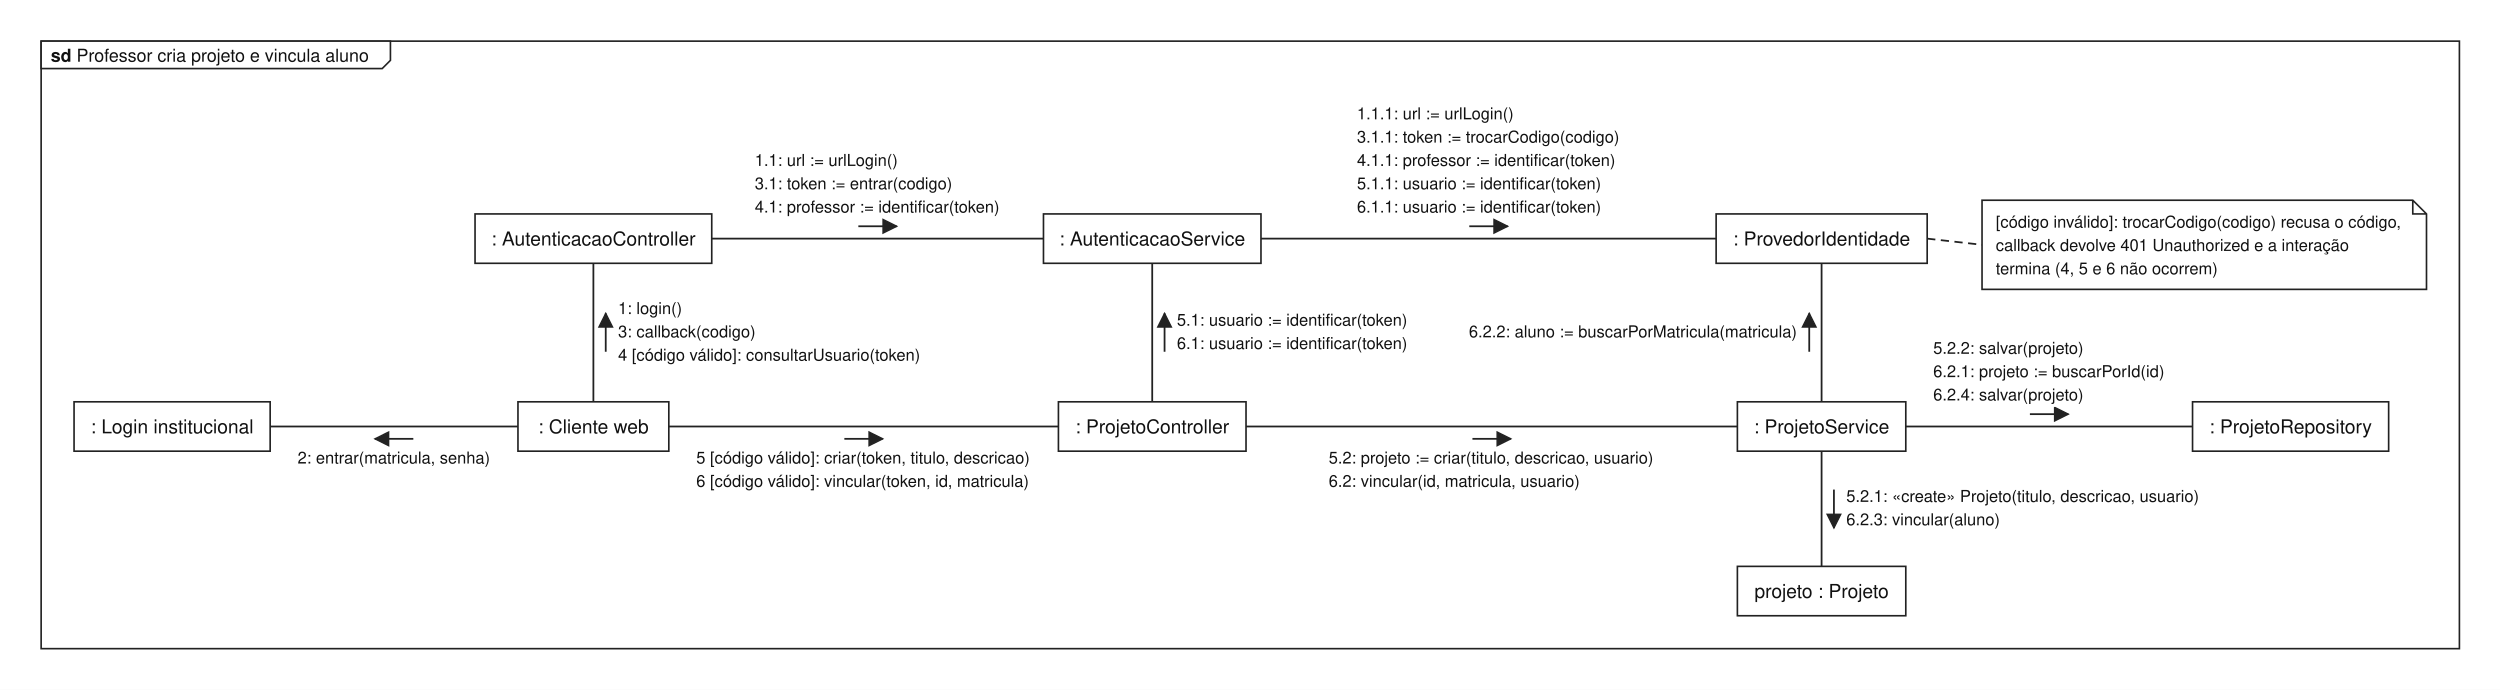
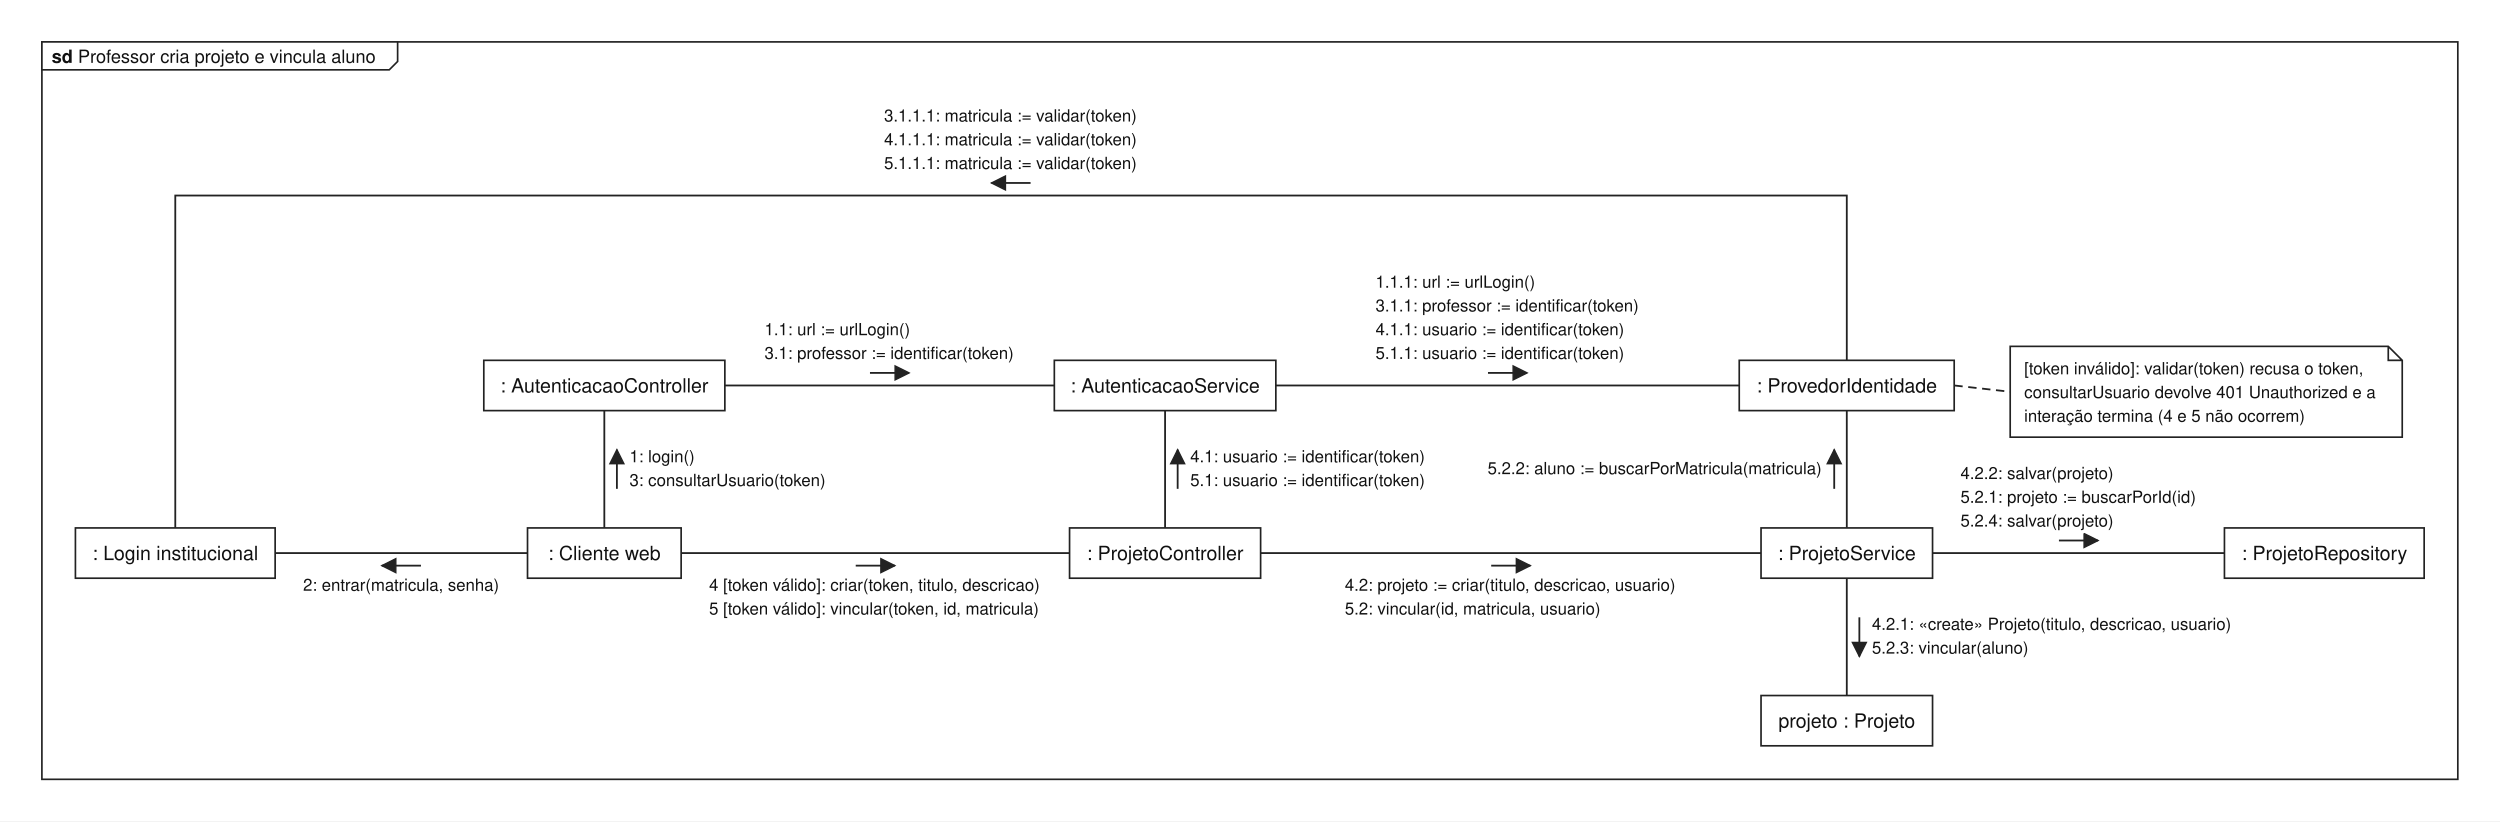
- <svg xmlns="http://www.w3.org/2000/svg" width="1823" height="503" viewBox="0 0 1823 503" font-family="Helvetica, Arial, 'Liberation Sans', sans-serif">
+ <svg xmlns="http://www.w3.org/2000/svg" width="1790" height="588" viewBox="0 0 1790 588" font-family="Helvetica, Arial, 'Liberation Sans', sans-serif">
  <defs>
    <marker id="seta" viewBox="0 0 12 12" refX="11" refY="6" markerWidth="12" markerHeight="12" orient="auto-start-reverse" markerUnits="userSpaceOnUse">
      <path d="M1,1 L11,6 L1,11" fill="none" stroke="#222" stroke-width="1.3" />
    </marker>
    <marker id="seta_cheia" viewBox="0 0 12 12" refX="11" refY="6" markerWidth="12" markerHeight="12" orient="auto-start-reverse" markerUnits="userSpaceOnUse">
      <path d="M1,1 L11,6 L1,11 Z" fill="#222" stroke="#222" stroke-width="1" />
    </marker>
    <marker id="triangulo" viewBox="0 0 16 16" refX="15" refY="8" markerWidth="16" markerHeight="16" orient="auto-start-reverse" markerUnits="userSpaceOnUse">
      <path d="M1,1 L15,8 L1,15 Z" fill="#fff" stroke="#222" stroke-width="1.3" />
    </marker>
    <marker id="losango" viewBox="0 0 22 12" refX="21" refY="6" markerWidth="22" markerHeight="12" orient="auto-start-reverse" markerUnits="userSpaceOnUse">
      <path d="M1,6 L11,1 L21,6 L11,11 Z" fill="#222" stroke="#222" stroke-width="1.2" />
    </marker>
    <marker id="losango_vazio" viewBox="0 0 22 12" refX="21" refY="6" markerWidth="22" markerHeight="12" orient="auto-start-reverse" markerUnits="userSpaceOnUse">
      <path d="M1,6 L11,1 L21,6 L11,11 Z" fill="#fff" stroke="#222" stroke-width="1.2" />
    </marker>
  </defs>
-   <rect width="1823" height="503" fill="#fff" />
-   <rect x="30.0" y="30.0" width="1763.4" height="443.0" fill="none" stroke="#222" stroke-width="1.2" />
+   <rect width="1790" height="588" fill="#fff" />
+   <rect x="30.0" y="30.0" width="1729.8" height="528.0" fill="none" stroke="#222" stroke-width="1.2" />
  <path d="M30.0,30.0 H284.7 V44.0 L278.7,50.0 H30.0 Z" fill="#fff" stroke="#222" stroke-width="1.2" />
  <text x="37.0" y="45.0" font-size="13" text-anchor="start" font-weight="bold" font-style="normal" fill="#111">sd</text>
  <text x="55.8" y="45.0" font-size="13" text-anchor="start" font-weight="normal" font-style="normal" fill="#111">Professor cria projeto e vincula aluno</text>
-   <g transform="translate(125.5,156.0)">
-     <polyline points="1279.8,18.0 1319.8,22.5" fill="none" stroke="#222" stroke-width="1.3" stroke-dasharray="6,4" />
-     <path d="M1319.8,-10.0 H1633.9 L1643.9,0.0 V55.0 H1319.8 Z M1633.9,-10.0 V0.0 H1643.9" fill="#fff" stroke="#222" stroke-width="1.2" />
-     <text x="1329.8" y="10.0" font-size="12" text-anchor="start" font-weight="normal" font-style="normal" fill="#111">[código inválido]: trocarCodigo(codigo) recusa o código,</text>
-     <text x="1329.8" y="27.0" font-size="12" text-anchor="start" font-weight="normal" font-style="normal" fill="#111">callback devolve 401 Unauthorized e a interação</text>
-     <text x="1329.8" y="44.0" font-size="12" text-anchor="start" font-weight="normal" font-style="normal" fill="#111">termina (4, 5 e 6 não ocorrem)</text>
-     <polyline points="252.2,155.0 71.5,155.0" fill="none" stroke="#222" stroke-width="1.3" />
-     <polyline points="175.9,164.0 147.9,164.0" fill="none" stroke="#222" stroke-width="1.3" marker-end="url(#seta_cheia)" />
-     <text x="91.5" y="182.0" font-size="12" text-anchor="start" stroke="#fff" stroke-width="5" stroke-linejoin="round" paint-order="stroke" font-weight="normal" font-style="normal" fill="#111">2: entrar(matricula, senha)</text>
-     <polyline points="307.2,137.0 307.2,36.0" fill="none" stroke="#222" stroke-width="1.3" />
-     <polyline points="316.2,100.5 316.2,72.5" fill="none" stroke="#222" stroke-width="1.3" marker-end="url(#seta_cheia)" />
+   <g transform="translate(125.5,258.0)">
+     <polyline points="1196.8,0.0 1196.8,-118.0 0.0,-118.0 0.0,120.0" fill="none" stroke="#222" stroke-width="1.3" />
+     <polyline points="612.4,-127.0 584.4,-127.0" fill="none" stroke="#222" stroke-width="1.3" marker-end="url(#seta_cheia)" />
+     <text x="507.5" y="-171.0" font-size="12" text-anchor="start" stroke="#fff" stroke-width="5" stroke-linejoin="round" paint-order="stroke" font-weight="normal" font-style="normal" fill="#111">3.1.1.1: matricula := validar(token)</text>
+     <text x="507.5" y="-154.0" font-size="12" text-anchor="start" stroke="#fff" stroke-width="5" stroke-linejoin="round" paint-order="stroke" font-weight="normal" font-style="normal" fill="#111">4.1.1.1: matricula := validar(token)</text>
+     <text x="507.5" y="-137.0" font-size="12" text-anchor="start" stroke="#fff" stroke-width="5" stroke-linejoin="round" paint-order="stroke" font-weight="normal" font-style="normal" fill="#111">5.1.1.1: matricula := validar(token)</text>
+     <polyline points="1273.8,18.0 1313.8,22.5" fill="none" stroke="#222" stroke-width="1.3" stroke-dasharray="6,4" />
+     <path d="M1313.8,-10.0 H1584.5 L1594.5,0.0 V55.0 H1313.8 Z M1584.5,-10.0 V0.0 H1594.5" fill="#fff" stroke="#222" stroke-width="1.2" />
+     <text x="1323.8" y="10.0" font-size="12" text-anchor="start" font-weight="normal" font-style="normal" fill="#111">[token inválido]: validar(token) recusa o token,</text>
+     <text x="1323.8" y="27.0" font-size="12" text-anchor="start" font-weight="normal" font-style="normal" fill="#111">consultarUsuario devolve 401 Unauthorized e a</text>
+     <text x="1323.8" y="44.0" font-size="12" text-anchor="start" font-weight="normal" font-style="normal" fill="#111">interação termina (4 e 5 não ocorrem)</text>
+     <polyline points="252.2,138.0 71.5,138.0" fill="none" stroke="#222" stroke-width="1.3" />
+     <polyline points="175.9,147.0 147.9,147.0" fill="none" stroke="#222" stroke-width="1.3" marker-end="url(#seta_cheia)" />
+     <text x="91.5" y="165.0" font-size="12" text-anchor="start" stroke="#fff" stroke-width="5" stroke-linejoin="round" paint-order="stroke" font-weight="normal" font-style="normal" fill="#111">2: entrar(matricula, senha)</text>
+     <polyline points="307.2,120.0 307.2,36.0" fill="none" stroke="#222" stroke-width="1.3" />
+     <polyline points="316.2,92.0 316.2,64.0" fill="none" stroke="#222" stroke-width="1.3" marker-end="url(#seta_cheia)" />
    <text x="325.2" y="73.0" font-size="12" text-anchor="start" stroke="#fff" stroke-width="5" stroke-linejoin="round" paint-order="stroke" font-weight="normal" font-style="normal" fill="#111">1: login()</text>
-     <text x="325.2" y="90.0" font-size="12" text-anchor="start" stroke="#fff" stroke-width="5" stroke-linejoin="round" paint-order="stroke" font-weight="normal" font-style="normal" fill="#111">3: callback(codigo)</text>
-     <text x="325.2" y="107.0" font-size="12" text-anchor="start" stroke="#fff" stroke-width="5" stroke-linejoin="round" paint-order="stroke" font-weight="normal" font-style="normal" fill="#111">4 [código válido]: consultarUsuario(token)</text>
-     <polyline points="393.5,18.0 635.4,18.0" fill="none" stroke="#222" stroke-width="1.3" />
-     <polyline points="500.4,9.0 528.4,9.0" fill="none" stroke="#222" stroke-width="1.3" marker-end="url(#seta_cheia)" />
-     <text x="424.9" y="-35.0" font-size="12" text-anchor="start" stroke="#fff" stroke-width="5" stroke-linejoin="round" paint-order="stroke" font-weight="normal" font-style="normal" fill="#111">1.1: url := urlLogin()</text>
-     <text x="424.9" y="-18.0" font-size="12" text-anchor="start" stroke="#fff" stroke-width="5" stroke-linejoin="round" paint-order="stroke" font-weight="normal" font-style="normal" fill="#111">3.1: token := entrar(codigo)</text>
-     <text x="424.9" y="-1.0" font-size="12" text-anchor="start" stroke="#fff" stroke-width="5" stroke-linejoin="round" paint-order="stroke" font-weight="normal" font-style="normal" fill="#111">4.1: professor := identificar(token)</text>
-     <polyline points="794.0,18.0 1125.9,18.0" fill="none" stroke="#222" stroke-width="1.3" />
-     <polyline points="945.9,9.0 973.9,9.0" fill="none" stroke="#222" stroke-width="1.3" marker-end="url(#seta_cheia)" />
-     <text x="864.0" y="-69.0" font-size="12" text-anchor="start" stroke="#fff" stroke-width="5" stroke-linejoin="round" paint-order="stroke" font-weight="normal" font-style="normal" fill="#111">1.1.1: url := urlLogin()</text>
-     <text x="864.0" y="-52.0" font-size="12" text-anchor="start" stroke="#fff" stroke-width="5" stroke-linejoin="round" paint-order="stroke" font-weight="normal" font-style="normal" fill="#111">3.1.1: token := trocarCodigo(codigo)</text>
-     <text x="864.0" y="-35.0" font-size="12" text-anchor="start" stroke="#fff" stroke-width="5" stroke-linejoin="round" paint-order="stroke" font-weight="normal" font-style="normal" fill="#111">4.1.1: professor := identificar(token)</text>
-     <text x="864.0" y="-18.0" font-size="12" text-anchor="start" stroke="#fff" stroke-width="5" stroke-linejoin="round" paint-order="stroke" font-weight="normal" font-style="normal" fill="#111">5.1.1: usuario := identificar(token)</text>
-     <text x="864.0" y="-1.0" font-size="12" text-anchor="start" stroke="#fff" stroke-width="5" stroke-linejoin="round" paint-order="stroke" font-weight="normal" font-style="normal" fill="#111">6.1.1: usuario := identificar(token)</text>
-     <polyline points="362.2,155.0 646.3,155.0" fill="none" stroke="#222" stroke-width="1.3" />
-     <polyline points="490.2,164.0 518.2,164.0" fill="none" stroke="#222" stroke-width="1.3" marker-end="url(#seta_cheia)" />
-     <text x="382.2" y="182.0" font-size="12" text-anchor="start" stroke="#fff" stroke-width="5" stroke-linejoin="round" paint-order="stroke" font-weight="normal" font-style="normal" fill="#111">5 [código válido]: criar(token, titulo, descricao)</text>
-     <text x="382.2" y="199.0" font-size="12" text-anchor="start" stroke="#fff" stroke-width="5" stroke-linejoin="round" paint-order="stroke" font-weight="normal" font-style="normal" fill="#111">6 [código válido]: vincular(token, id, matricula)</text>
-     <polyline points="714.7,137.0 714.7,36.0" fill="none" stroke="#222" stroke-width="1.3" />
-     <polyline points="723.7,100.5 723.7,72.5" fill="none" stroke="#222" stroke-width="1.3" marker-end="url(#seta_cheia)" />
-     <text x="732.7" y="81.5" font-size="12" text-anchor="start" stroke="#fff" stroke-width="5" stroke-linejoin="round" paint-order="stroke" font-weight="normal" font-style="normal" fill="#111">5.1: usuario := identificar(token)</text>
-     <text x="732.7" y="98.5" font-size="12" text-anchor="start" stroke="#fff" stroke-width="5" stroke-linejoin="round" paint-order="stroke" font-weight="normal" font-style="normal" fill="#111">6.1: usuario := identificar(token)</text>
-     <polyline points="783.1,155.0 1141.4,155.0" fill="none" stroke="#222" stroke-width="1.3" />
-     <polyline points="948.2,164.0 976.2,164.0" fill="none" stroke="#222" stroke-width="1.3" marker-end="url(#seta_cheia)" />
-     <text x="843.4" y="182.0" font-size="12" text-anchor="start" stroke="#fff" stroke-width="5" stroke-linejoin="round" paint-order="stroke" font-weight="normal" font-style="normal" fill="#111">5.2: projeto := criar(titulo, descricao, usuario)</text>
-     <text x="843.4" y="199.0" font-size="12" text-anchor="start" stroke="#fff" stroke-width="5" stroke-linejoin="round" paint-order="stroke" font-weight="normal" font-style="normal" fill="#111">6.2: vincular(id, matricula, usuario)</text>
-     <polyline points="1202.8,137.0 1202.8,36.0" fill="none" stroke="#222" stroke-width="1.3" />
-     <polyline points="1193.8,100.5 1193.8,72.5" fill="none" stroke="#222" stroke-width="1.3" marker-end="url(#seta_cheia)" />
-     <text x="1184.8" y="90.0" font-size="12" text-anchor="end" stroke="#fff" stroke-width="5" stroke-linejoin="round" paint-order="stroke" font-weight="normal" font-style="normal" fill="#111">6.2.2: aluno := buscarPorMatricula(matricula)</text>
-     <polyline points="1264.2,155.0 1473.3,155.0" fill="none" stroke="#222" stroke-width="1.3" />
-     <polyline points="1354.7,146.0 1382.7,146.0" fill="none" stroke="#222" stroke-width="1.3" marker-end="url(#seta_cheia)" />
-     <text x="1284.2" y="102.0" font-size="12" text-anchor="start" stroke="#fff" stroke-width="5" stroke-linejoin="round" paint-order="stroke" font-weight="normal" font-style="normal" fill="#111">5.2.2: salvar(projeto)</text>
-     <text x="1284.2" y="119.0" font-size="12" text-anchor="start" stroke="#fff" stroke-width="5" stroke-linejoin="round" paint-order="stroke" font-weight="normal" font-style="normal" fill="#111">6.2.1: projeto := buscarPorId(id)</text>
-     <text x="1284.2" y="136.0" font-size="12" text-anchor="start" stroke="#fff" stroke-width="5" stroke-linejoin="round" paint-order="stroke" font-weight="normal" font-style="normal" fill="#111">6.2.4: salvar(projeto)</text>
-     <polyline points="1202.8,173.0 1202.8,257.0" fill="none" stroke="#222" stroke-width="1.3" />
-     <polyline points="1211.8,201.0 1211.8,229.0" fill="none" stroke="#222" stroke-width="1.3" marker-end="url(#seta_cheia)" />
-     <text x="1220.8" y="210.0" font-size="12" text-anchor="start" stroke="#fff" stroke-width="5" stroke-linejoin="round" paint-order="stroke" font-weight="normal" font-style="normal" fill="#111">5.2.1: «create» Projeto(titulo, descricao, usuario)</text>
-     <text x="1220.8" y="227.0" font-size="12" text-anchor="start" stroke="#fff" stroke-width="5" stroke-linejoin="round" paint-order="stroke" font-weight="normal" font-style="normal" fill="#111">6.2.3: vincular(aluno)</text>
-     <rect x="-71.5" y="137.0" width="143.0" height="36.0" fill="#fff" stroke="#222" stroke-width="1.2" />
-     <text x="0.0" y="160.0" font-size="14" text-anchor="middle" font-weight="normal" font-style="normal" fill="#111">: Login institucional</text>
+     <text x="325.2" y="90.0" font-size="12" text-anchor="start" stroke="#fff" stroke-width="5" stroke-linejoin="round" paint-order="stroke" font-weight="normal" font-style="normal" fill="#111">3: consultarUsuario(token)</text>
+     <polyline points="393.5,18.0 629.4,18.0" fill="none" stroke="#222" stroke-width="1.3" />
+     <polyline points="497.4,9.0 525.4,9.0" fill="none" stroke="#222" stroke-width="1.3" marker-end="url(#seta_cheia)" />
+     <text x="421.9" y="-18.0" font-size="12" text-anchor="start" stroke="#fff" stroke-width="5" stroke-linejoin="round" paint-order="stroke" font-weight="normal" font-style="normal" fill="#111">1.1: url := urlLogin()</text>
+     <text x="421.9" y="-1.0" font-size="12" text-anchor="start" stroke="#fff" stroke-width="5" stroke-linejoin="round" paint-order="stroke" font-weight="normal" font-style="normal" fill="#111">3.1: professor := identificar(token)</text>
+     <polyline points="788.0,18.0 1119.8,18.0" fill="none" stroke="#222" stroke-width="1.3" />
+     <polyline points="939.9,9.0 967.9,9.0" fill="none" stroke="#222" stroke-width="1.3" marker-end="url(#seta_cheia)" />
+     <text x="859.4" y="-52.0" font-size="12" text-anchor="start" stroke="#fff" stroke-width="5" stroke-linejoin="round" paint-order="stroke" font-weight="normal" font-style="normal" fill="#111">1.1.1: url := urlLogin()</text>
+     <text x="859.4" y="-35.0" font-size="12" text-anchor="start" stroke="#fff" stroke-width="5" stroke-linejoin="round" paint-order="stroke" font-weight="normal" font-style="normal" fill="#111">3.1.1: professor := identificar(token)</text>
+     <text x="859.4" y="-18.0" font-size="12" text-anchor="start" stroke="#fff" stroke-width="5" stroke-linejoin="round" paint-order="stroke" font-weight="normal" font-style="normal" fill="#111">4.1.1: usuario := identificar(token)</text>
+     <text x="859.4" y="-1.0" font-size="12" text-anchor="start" stroke="#fff" stroke-width="5" stroke-linejoin="round" paint-order="stroke" font-weight="normal" font-style="normal" fill="#111">5.1.1: usuario := identificar(token)</text>
+     <polyline points="362.2,138.0 640.3,138.0" fill="none" stroke="#222" stroke-width="1.3" />
+     <polyline points="487.2,147.0 515.2,147.0" fill="none" stroke="#222" stroke-width="1.3" marker-end="url(#seta_cheia)" />
+     <text x="382.2" y="165.0" font-size="12" text-anchor="start" stroke="#fff" stroke-width="5" stroke-linejoin="round" paint-order="stroke" font-weight="normal" font-style="normal" fill="#111">4 [token válido]: criar(token, titulo, descricao)</text>
+     <text x="382.2" y="182.0" font-size="12" text-anchor="start" stroke="#fff" stroke-width="5" stroke-linejoin="round" paint-order="stroke" font-weight="normal" font-style="normal" fill="#111">5 [token válido]: vincular(token, id, matricula)</text>
+     <polyline points="708.7,120.0 708.7,36.0" fill="none" stroke="#222" stroke-width="1.3" />
+     <polyline points="717.7,92.0 717.7,64.0" fill="none" stroke="#222" stroke-width="1.3" marker-end="url(#seta_cheia)" />
+     <text x="726.7" y="73.0" font-size="12" text-anchor="start" stroke="#fff" stroke-width="5" stroke-linejoin="round" paint-order="stroke" font-weight="normal" font-style="normal" fill="#111">4.1: usuario := identificar(token)</text>
+     <text x="726.7" y="90.0" font-size="12" text-anchor="start" stroke="#fff" stroke-width="5" stroke-linejoin="round" paint-order="stroke" font-weight="normal" font-style="normal" fill="#111">5.1: usuario := identificar(token)</text>
+     <polyline points="777.0,138.0 1135.4,138.0" fill="none" stroke="#222" stroke-width="1.3" />
+     <polyline points="942.2,147.0 970.2,147.0" fill="none" stroke="#222" stroke-width="1.3" marker-end="url(#seta_cheia)" />
+     <text x="837.4" y="165.0" font-size="12" text-anchor="start" stroke="#fff" stroke-width="5" stroke-linejoin="round" paint-order="stroke" font-weight="normal" font-style="normal" fill="#111">4.2: projeto := criar(titulo, descricao, usuario)</text>
+     <text x="837.4" y="182.0" font-size="12" text-anchor="start" stroke="#fff" stroke-width="5" stroke-linejoin="round" paint-order="stroke" font-weight="normal" font-style="normal" fill="#111">5.2: vincular(id, matricula, usuario)</text>
+     <polyline points="1196.8,120.0 1196.8,36.0" fill="none" stroke="#222" stroke-width="1.3" />
+     <polyline points="1187.8,92.0 1187.8,64.0" fill="none" stroke="#222" stroke-width="1.3" marker-end="url(#seta_cheia)" />
+     <text x="1178.8" y="81.5" font-size="12" text-anchor="end" stroke="#fff" stroke-width="5" stroke-linejoin="round" paint-order="stroke" font-weight="normal" font-style="normal" fill="#111">5.2.2: aluno := buscarPorMatricula(matricula)</text>
+     <polyline points="1258.2,138.0 1467.2,138.0" fill="none" stroke="#222" stroke-width="1.3" />
+     <polyline points="1348.7,129.0 1376.7,129.0" fill="none" stroke="#222" stroke-width="1.3" marker-end="url(#seta_cheia)" />
+     <text x="1278.2" y="85.0" font-size="12" text-anchor="start" stroke="#fff" stroke-width="5" stroke-linejoin="round" paint-order="stroke" font-weight="normal" font-style="normal" fill="#111">4.2.2: salvar(projeto)</text>
+     <text x="1278.2" y="102.0" font-size="12" text-anchor="start" stroke="#fff" stroke-width="5" stroke-linejoin="round" paint-order="stroke" font-weight="normal" font-style="normal" fill="#111">5.2.1: projeto := buscarPorId(id)</text>
+     <text x="1278.2" y="119.0" font-size="12" text-anchor="start" stroke="#fff" stroke-width="5" stroke-linejoin="round" paint-order="stroke" font-weight="normal" font-style="normal" fill="#111">5.2.4: salvar(projeto)</text>
+     <polyline points="1196.8,156.0 1196.8,240.0" fill="none" stroke="#222" stroke-width="1.3" />
+     <polyline points="1205.8,184.0 1205.8,212.0" fill="none" stroke="#222" stroke-width="1.3" marker-end="url(#seta_cheia)" />
+     <text x="1214.8" y="193.0" font-size="12" text-anchor="start" stroke="#fff" stroke-width="5" stroke-linejoin="round" paint-order="stroke" font-weight="normal" font-style="normal" fill="#111">4.2.1: «create» Projeto(titulo, descricao, usuario)</text>
+     <text x="1214.8" y="210.0" font-size="12" text-anchor="start" stroke="#fff" stroke-width="5" stroke-linejoin="round" paint-order="stroke" font-weight="normal" font-style="normal" fill="#111">5.2.3: vincular(aluno)</text>
+     <rect x="-71.5" y="120.0" width="143.0" height="36.0" fill="#fff" stroke="#222" stroke-width="1.2" />
+     <text x="0.0" y="143.0" font-size="14" text-anchor="middle" font-weight="normal" font-style="normal" fill="#111">: Login institucional</text>
    <rect x="220.9" y="0.0" width="172.6" height="36.0" fill="#fff" stroke="#222" stroke-width="1.2" />
    <text x="307.2" y="23.0" font-size="14" text-anchor="middle" font-weight="normal" font-style="normal" fill="#111">: AutenticacaoController</text>
-     <rect x="635.4" y="0.0" width="158.6" height="36.0" fill="#fff" stroke="#222" stroke-width="1.2" />
-     <text x="714.7" y="23.0" font-size="14" text-anchor="middle" font-weight="normal" font-style="normal" fill="#111">: AutenticacaoService</text>
-     <rect x="1125.9" y="0.0" width="153.9" height="36.0" fill="#fff" stroke="#222" stroke-width="1.2" />
-     <text x="1202.8" y="23.0" font-size="14" text-anchor="middle" font-weight="normal" font-style="normal" fill="#111">: ProvedorIdentidade</text>
-     <rect x="252.2" y="137.0" width="110.0" height="36.0" fill="#fff" stroke="#222" stroke-width="1.2" />
-     <text x="307.2" y="160.0" font-size="14" text-anchor="middle" font-weight="normal" font-style="normal" fill="#111">: Cliente web</text>
-     <rect x="646.3" y="137.0" width="136.8" height="36.0" fill="#fff" stroke="#222" stroke-width="1.2" />
-     <text x="714.7" y="160.0" font-size="14" text-anchor="middle" font-weight="normal" font-style="normal" fill="#111">: ProjetoController</text>
-     <rect x="1141.4" y="137.0" width="122.8" height="36.0" fill="#fff" stroke="#222" stroke-width="1.2" />
-     <text x="1202.8" y="160.0" font-size="14" text-anchor="middle" font-weight="normal" font-style="normal" fill="#111">: ProjetoService</text>
-     <rect x="1473.3" y="137.0" width="143.0" height="36.0" fill="#fff" stroke="#222" stroke-width="1.2" />
-     <text x="1544.8" y="160.0" font-size="14" text-anchor="middle" font-weight="normal" font-style="normal" fill="#111">: ProjetoRepository</text>
-     <rect x="1141.4" y="257.0" width="122.8" height="36.0" fill="#fff" stroke="#222" stroke-width="1.2" />
-     <text x="1202.8" y="280.0" font-size="14" text-anchor="middle" font-weight="normal" font-style="normal" fill="#111">projeto : Projeto</text>
+     <rect x="629.4" y="0.0" width="158.6" height="36.0" fill="#fff" stroke="#222" stroke-width="1.2" />
+     <text x="708.7" y="23.0" font-size="14" text-anchor="middle" font-weight="normal" font-style="normal" fill="#111">: AutenticacaoService</text>
+     <rect x="1119.8" y="0.0" width="153.9" height="36.0" fill="#fff" stroke="#222" stroke-width="1.2" />
+     <text x="1196.8" y="23.0" font-size="14" text-anchor="middle" font-weight="normal" font-style="normal" fill="#111">: ProvedorIdentidade</text>
+     <rect x="252.2" y="120.0" width="110.0" height="36.0" fill="#fff" stroke="#222" stroke-width="1.2" />
+     <text x="307.2" y="143.0" font-size="14" text-anchor="middle" font-weight="normal" font-style="normal" fill="#111">: Cliente web</text>
+     <rect x="640.3" y="120.0" width="136.8" height="36.0" fill="#fff" stroke="#222" stroke-width="1.2" />
+     <text x="708.7" y="143.0" font-size="14" text-anchor="middle" font-weight="normal" font-style="normal" fill="#111">: ProjetoController</text>
+     <rect x="1135.4" y="120.0" width="122.8" height="36.0" fill="#fff" stroke="#222" stroke-width="1.2" />
+     <text x="1196.8" y="143.0" font-size="14" text-anchor="middle" font-weight="normal" font-style="normal" fill="#111">: ProjetoService</text>
+     <rect x="1467.2" y="120.0" width="143.0" height="36.0" fill="#fff" stroke="#222" stroke-width="1.2" />
+     <text x="1538.8" y="143.0" font-size="14" text-anchor="middle" font-weight="normal" font-style="normal" fill="#111">: ProjetoRepository</text>
+     <rect x="1135.4" y="240.0" width="122.8" height="36.0" fill="#fff" stroke="#222" stroke-width="1.2" />
+     <text x="1196.8" y="263.0" font-size="14" text-anchor="middle" font-weight="normal" font-style="normal" fill="#111">projeto : Projeto</text>
  </g>
</svg>
